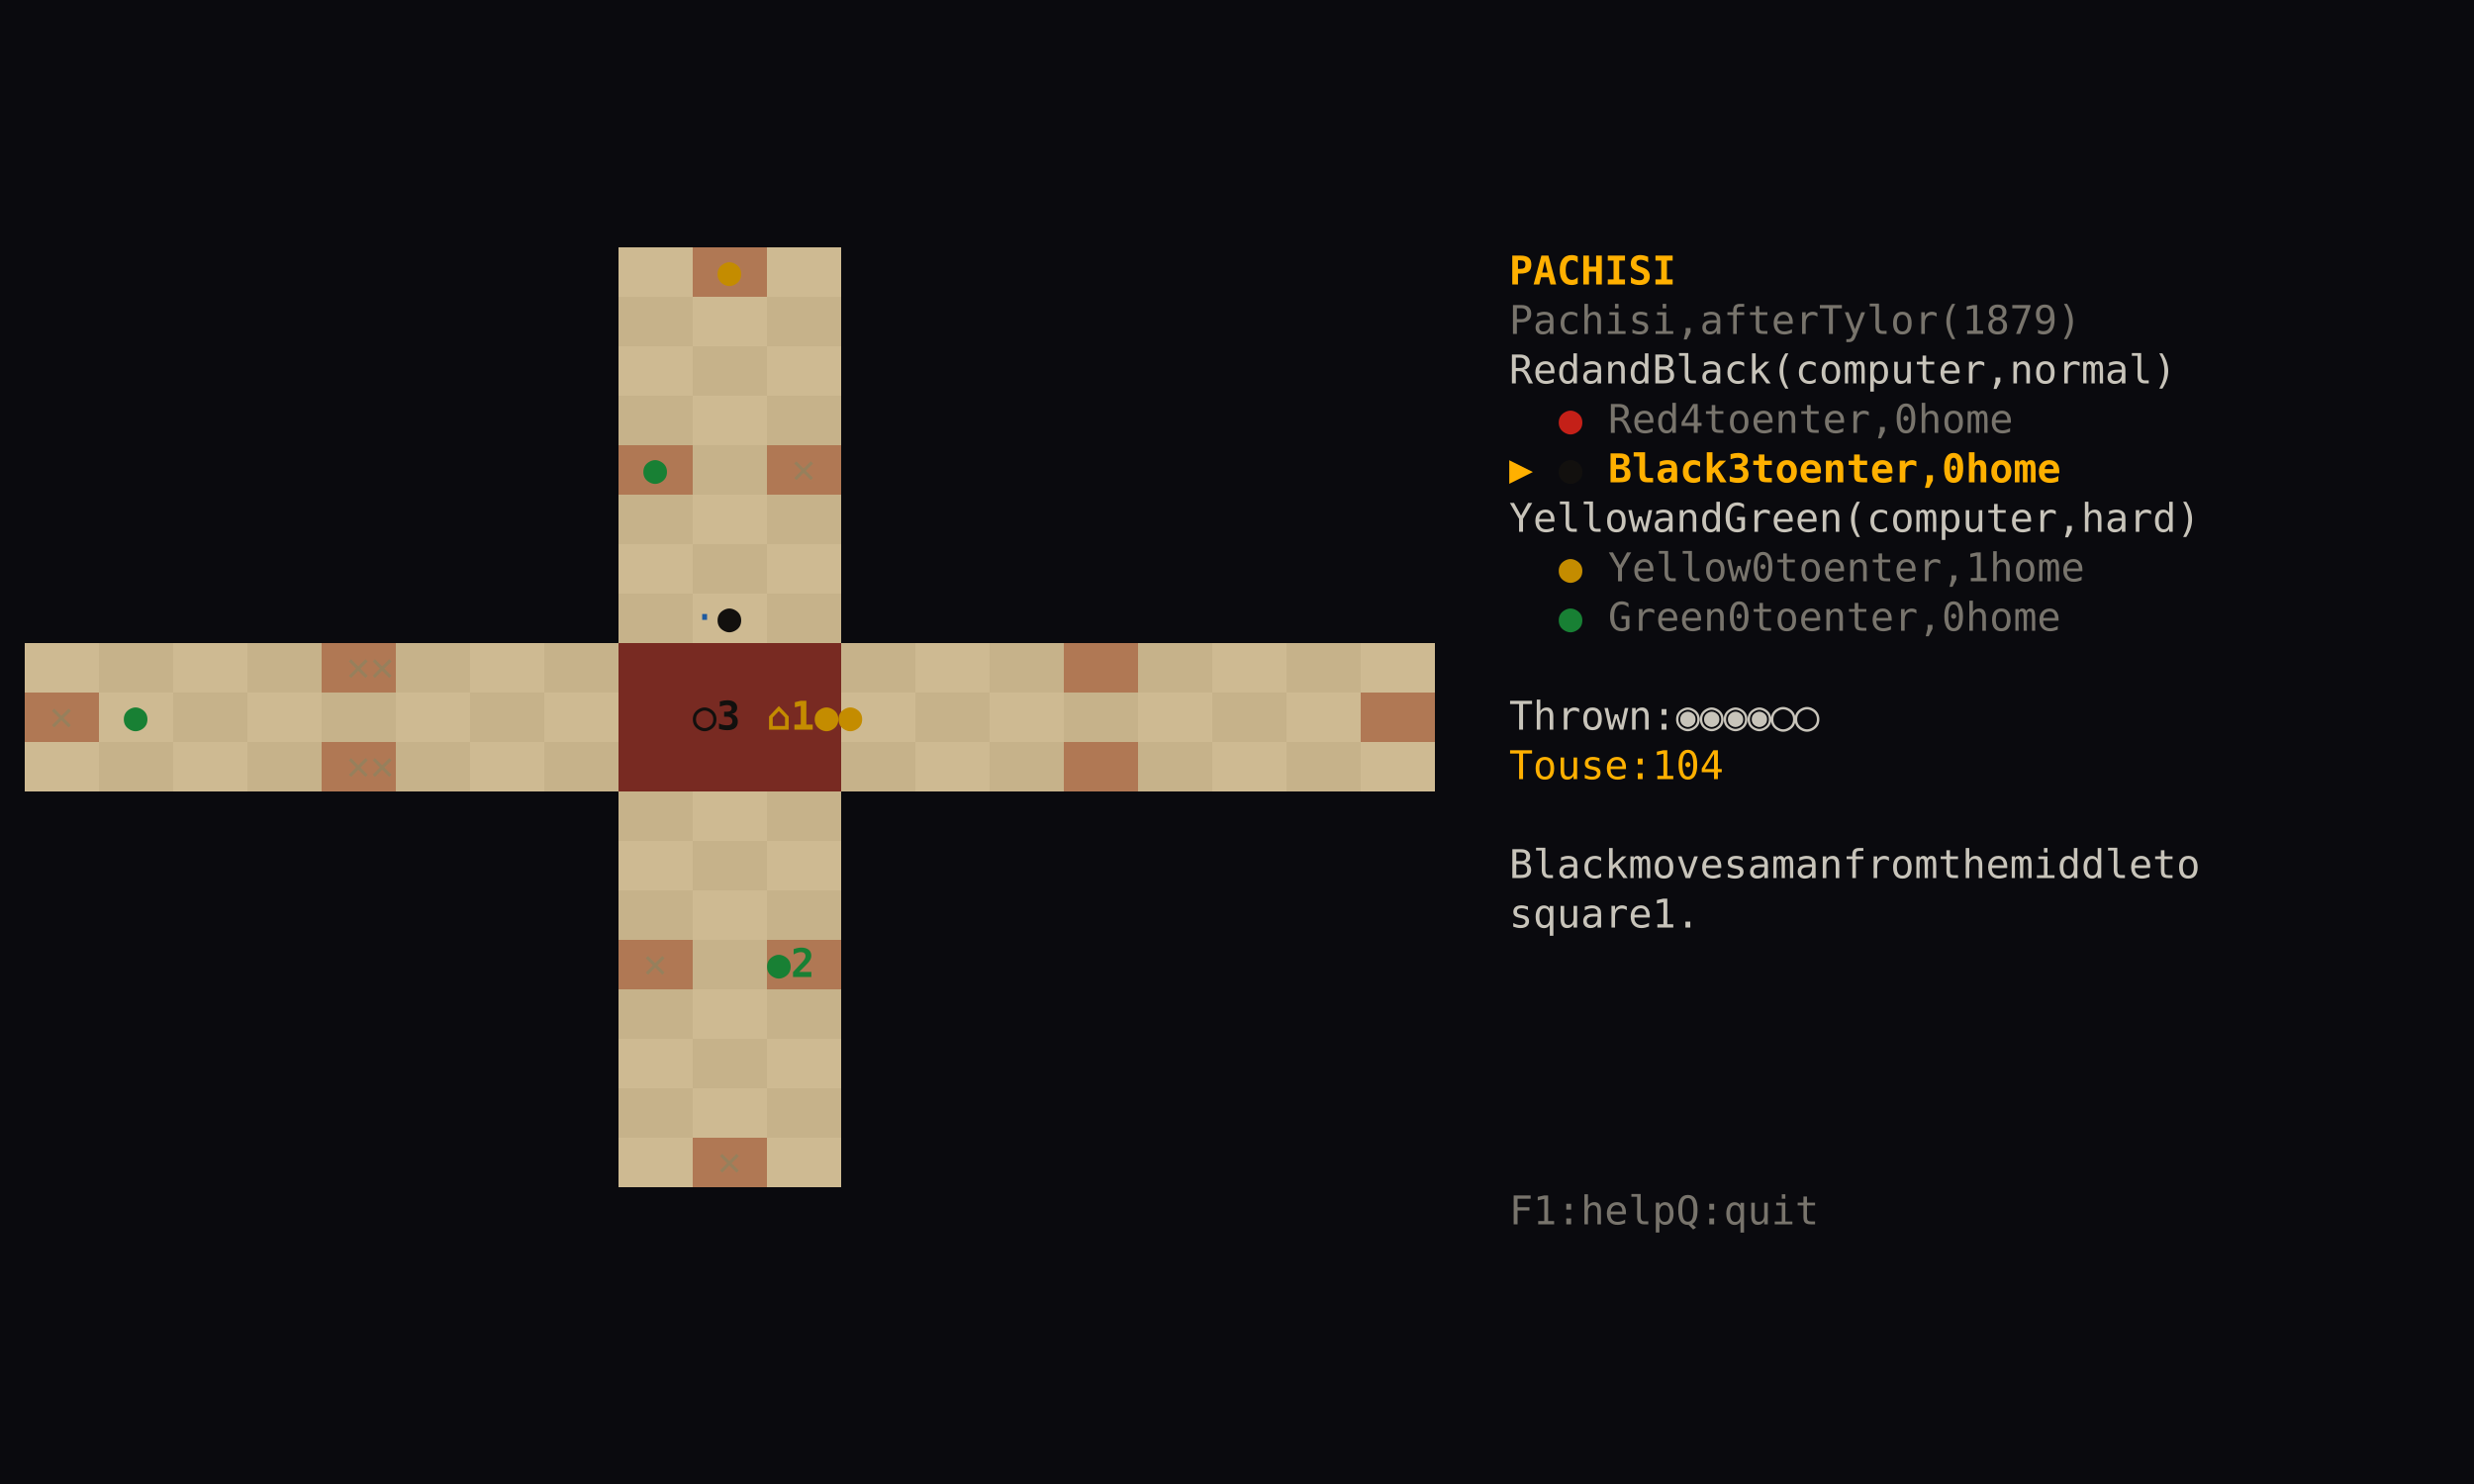
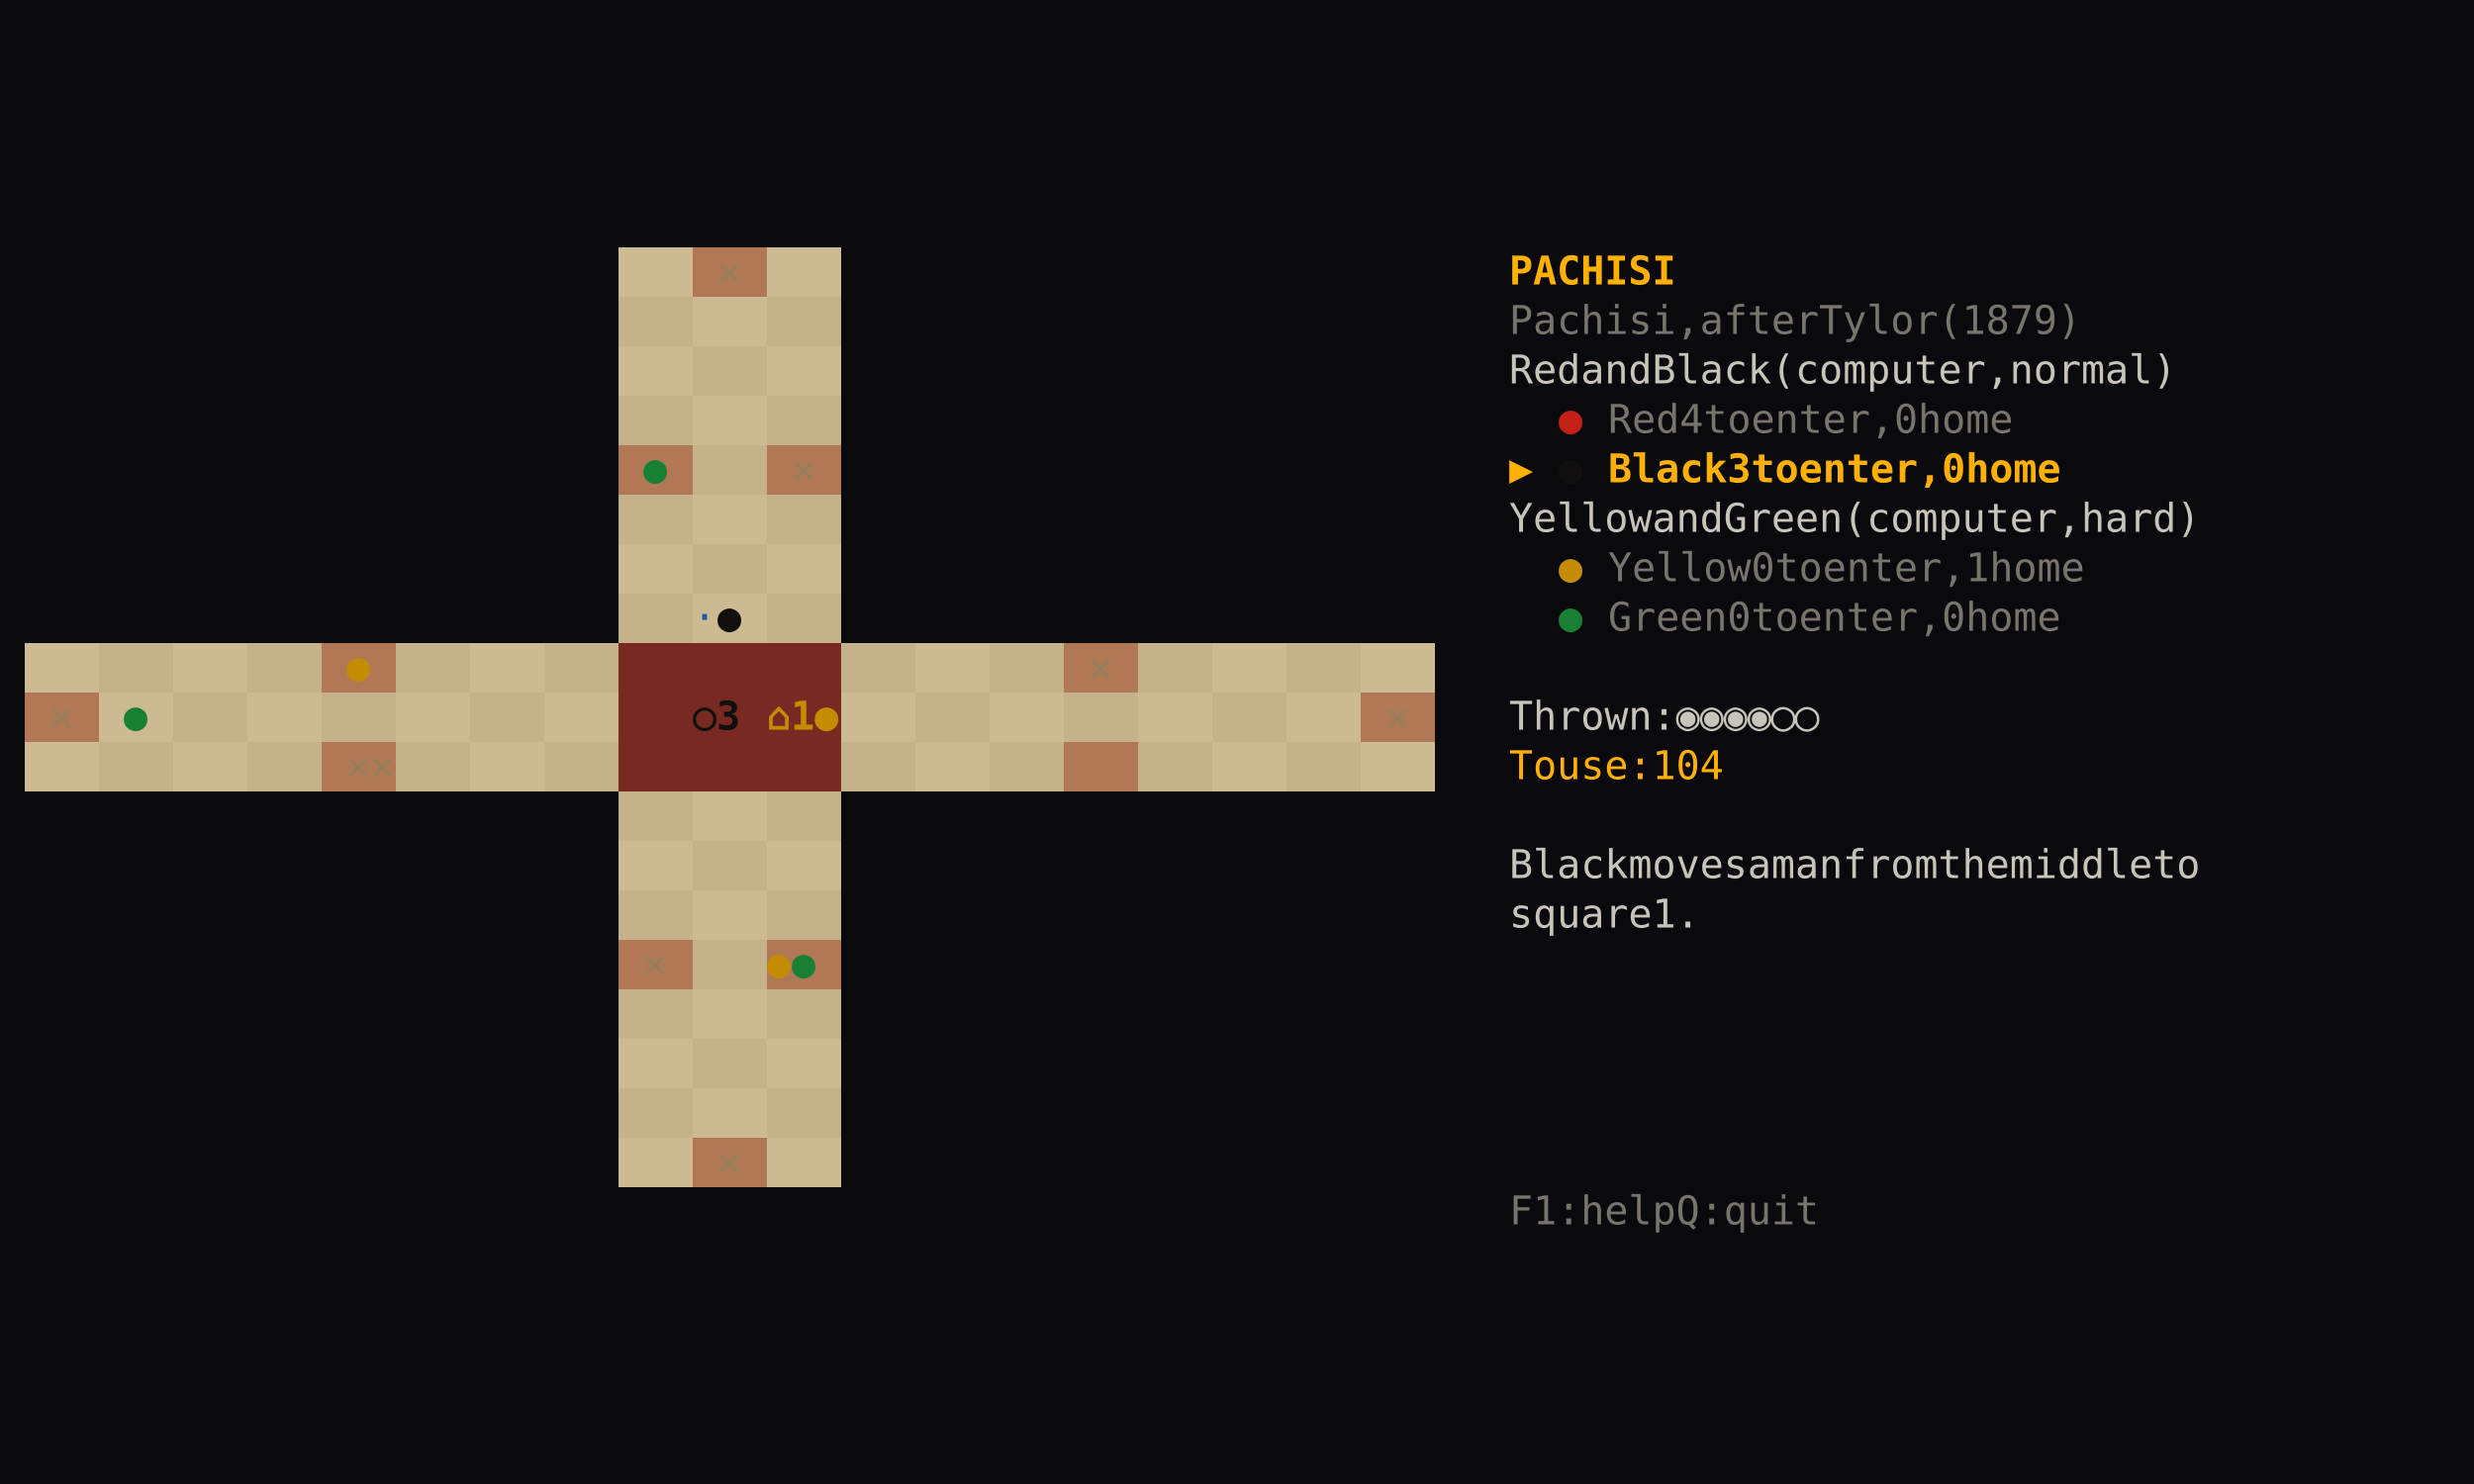
<svg xmlns="http://www.w3.org/2000/svg" viewBox="0 0 1000 600" width="1000" height="600" shape-rendering="crispEdges">
  <rect width="1000" height="600" fill="#101014" />
  <rect x="0" y="0" width="1000" height="20.5" fill="#0a0a0e" />
  <rect x="0" y="20" width="1000" height="20.5" fill="#0a0a0e" />
  <rect x="0" y="40" width="1000" height="20.5" fill="#0a0a0e" />
  <rect x="0" y="60" width="1000" height="20.5" fill="#0a0a0e" />
  <rect x="0" y="80" width="1000" height="20.5" fill="#0a0a0e" />
  <rect x="0" y="100" width="250" height="20.5" fill="#0a0a0e" />
  <rect x="250" y="100" width="30" height="20.5" fill="#ceba92" />
  <rect x="280" y="100" width="30" height="20.5" fill="#b07854" />
  <rect x="310" y="100" width="30" height="20.5" fill="#ceba92" />
  <rect x="340" y="100" width="660" height="20.5" fill="#0a0a0e" />
  <rect x="0" y="120" width="250" height="20.5" fill="#0a0a0e" />
  <rect x="250" y="120" width="30" height="20.5" fill="#c6b28a" />
  <rect x="280" y="120" width="30" height="20.5" fill="#ceba92" />
  <rect x="310" y="120" width="30" height="20.5" fill="#c6b28a" />
  <rect x="340" y="120" width="660" height="20.5" fill="#0a0a0e" />
  <rect x="0" y="140" width="250" height="20.5" fill="#0a0a0e" />
  <rect x="250" y="140" width="30" height="20.5" fill="#ceba92" />
  <rect x="280" y="140" width="30" height="20.5" fill="#c6b28a" />
  <rect x="310" y="140" width="30" height="20.5" fill="#ceba92" />
  <rect x="340" y="140" width="660" height="20.5" fill="#0a0a0e" />
  <rect x="0" y="160" width="250" height="20.5" fill="#0a0a0e" />
  <rect x="250" y="160" width="30" height="20.5" fill="#c6b28a" />
  <rect x="280" y="160" width="30" height="20.5" fill="#ceba92" />
  <rect x="310" y="160" width="30" height="20.5" fill="#c6b28a" />
  <rect x="340" y="160" width="660" height="20.5" fill="#0a0a0e" />
  <rect x="0" y="180" width="250" height="20.5" fill="#0a0a0e" />
  <rect x="250" y="180" width="30" height="20.5" fill="#b07854" />
  <rect x="280" y="180" width="30" height="20.5" fill="#c6b28a" />
  <rect x="310" y="180" width="30" height="20.5" fill="#b07854" />
  <rect x="340" y="180" width="660" height="20.5" fill="#0a0a0e" />
  <rect x="0" y="200" width="250" height="20.5" fill="#0a0a0e" />
  <rect x="250" y="200" width="30" height="20.5" fill="#c6b28a" />
  <rect x="280" y="200" width="30" height="20.5" fill="#ceba92" />
  <rect x="310" y="200" width="30" height="20.5" fill="#c6b28a" />
  <rect x="340" y="200" width="660" height="20.5" fill="#0a0a0e" />
  <rect x="0" y="220" width="250" height="20.5" fill="#0a0a0e" />
  <rect x="250" y="220" width="30" height="20.5" fill="#ceba92" />
  <rect x="280" y="220" width="30" height="20.5" fill="#c6b28a" />
  <rect x="310" y="220" width="30" height="20.5" fill="#ceba92" />
  <rect x="340" y="220" width="660" height="20.5" fill="#0a0a0e" />
  <rect x="0" y="240" width="250" height="20.5" fill="#0a0a0e" />
  <rect x="250" y="240" width="30" height="20.5" fill="#c6b28a" />
  <rect x="280" y="240" width="30" height="20.5" fill="#ceba92" />
  <rect x="310" y="240" width="30" height="20.5" fill="#c6b28a" />
  <rect x="340" y="240" width="660" height="20.5" fill="#0a0a0e" />
  <rect x="0" y="260" width="10" height="20.5" fill="#0a0a0e" />
  <rect x="10" y="260" width="30" height="20.5" fill="#ceba92" />
  <rect x="40" y="260" width="30" height="20.5" fill="#c6b28a" />
  <rect x="70" y="260" width="30" height="20.5" fill="#ceba92" />
  <rect x="100" y="260" width="30" height="20.5" fill="#c6b28a" />
  <rect x="130" y="260" width="30" height="20.5" fill="#b07854" />
  <rect x="160" y="260" width="30" height="20.5" fill="#c6b28a" />
  <rect x="190" y="260" width="30" height="20.5" fill="#ceba92" />
  <rect x="220" y="260" width="30" height="20.5" fill="#c6b28a" />
  <rect x="250" y="260" width="90" height="20.5" fill="#782a22" />
  <rect x="340" y="260" width="30" height="20.5" fill="#c6b28a" />
  <rect x="370" y="260" width="30" height="20.5" fill="#ceba92" />
  <rect x="400" y="260" width="30" height="20.5" fill="#c6b28a" />
  <rect x="430" y="260" width="30" height="20.5" fill="#b07854" />
  <rect x="460" y="260" width="30" height="20.5" fill="#c6b28a" />
  <rect x="490" y="260" width="30" height="20.5" fill="#ceba92" />
  <rect x="520" y="260" width="30" height="20.5" fill="#c6b28a" />
  <rect x="550" y="260" width="30" height="20.5" fill="#ceba92" />
  <rect x="580" y="260" width="420" height="20.5" fill="#0a0a0e" />
  <rect x="0" y="280" width="10" height="20.5" fill="#0a0a0e" />
  <rect x="10" y="280" width="30" height="20.5" fill="#b07854" />
  <rect x="40" y="280" width="30" height="20.5" fill="#ceba92" />
  <rect x="70" y="280" width="30" height="20.5" fill="#c6b28a" />
  <rect x="100" y="280" width="30" height="20.5" fill="#ceba92" />
  <rect x="130" y="280" width="30" height="20.5" fill="#c6b28a" />
  <rect x="160" y="280" width="30" height="20.5" fill="#ceba92" />
  <rect x="190" y="280" width="30" height="20.5" fill="#c6b28a" />
  <rect x="220" y="280" width="30" height="20.5" fill="#ceba92" />
  <rect x="250" y="280" width="90" height="20.5" fill="#782a22" />
  <rect x="340" y="280" width="30" height="20.5" fill="#ceba92" />
  <rect x="370" y="280" width="30" height="20.5" fill="#c6b28a" />
  <rect x="400" y="280" width="30" height="20.5" fill="#ceba92" />
  <rect x="430" y="280" width="30" height="20.5" fill="#c6b28a" />
  <rect x="460" y="280" width="30" height="20.5" fill="#ceba92" />
  <rect x="490" y="280" width="30" height="20.5" fill="#c6b28a" />
  <rect x="520" y="280" width="30" height="20.5" fill="#ceba92" />
  <rect x="550" y="280" width="30" height="20.5" fill="#b07854" />
  <rect x="580" y="280" width="420" height="20.5" fill="#0a0a0e" />
  <rect x="0" y="300" width="10" height="20.5" fill="#0a0a0e" />
  <rect x="10" y="300" width="30" height="20.5" fill="#ceba92" />
  <rect x="40" y="300" width="30" height="20.5" fill="#c6b28a" />
  <rect x="70" y="300" width="30" height="20.5" fill="#ceba92" />
  <rect x="100" y="300" width="30" height="20.5" fill="#c6b28a" />
  <rect x="130" y="300" width="30" height="20.5" fill="#b07854" />
  <rect x="160" y="300" width="30" height="20.5" fill="#c6b28a" />
  <rect x="190" y="300" width="30" height="20.5" fill="#ceba92" />
  <rect x="220" y="300" width="30" height="20.5" fill="#c6b28a" />
  <rect x="250" y="300" width="90" height="20.5" fill="#782a22" />
  <rect x="340" y="300" width="30" height="20.5" fill="#c6b28a" />
  <rect x="370" y="300" width="30" height="20.5" fill="#ceba92" />
  <rect x="400" y="300" width="30" height="20.5" fill="#c6b28a" />
  <rect x="430" y="300" width="30" height="20.5" fill="#b07854" />
  <rect x="460" y="300" width="30" height="20.5" fill="#c6b28a" />
  <rect x="490" y="300" width="30" height="20.5" fill="#ceba92" />
  <rect x="520" y="300" width="30" height="20.5" fill="#c6b28a" />
  <rect x="550" y="300" width="30" height="20.5" fill="#ceba92" />
  <rect x="580" y="300" width="420" height="20.5" fill="#0a0a0e" />
  <rect x="0" y="320" width="250" height="20.5" fill="#0a0a0e" />
  <rect x="250" y="320" width="30" height="20.5" fill="#c6b28a" />
  <rect x="280" y="320" width="30" height="20.5" fill="#ceba92" />
  <rect x="310" y="320" width="30" height="20.5" fill="#c6b28a" />
  <rect x="340" y="320" width="660" height="20.5" fill="#0a0a0e" />
  <rect x="0" y="340" width="250" height="20.5" fill="#0a0a0e" />
  <rect x="250" y="340" width="30" height="20.5" fill="#ceba92" />
  <rect x="280" y="340" width="30" height="20.5" fill="#c6b28a" />
  <rect x="310" y="340" width="30" height="20.5" fill="#ceba92" />
  <rect x="340" y="340" width="660" height="20.5" fill="#0a0a0e" />
  <rect x="0" y="360" width="250" height="20.5" fill="#0a0a0e" />
  <rect x="250" y="360" width="30" height="20.5" fill="#c6b28a" />
  <rect x="280" y="360" width="30" height="20.5" fill="#ceba92" />
  <rect x="310" y="360" width="30" height="20.5" fill="#c6b28a" />
  <rect x="340" y="360" width="660" height="20.5" fill="#0a0a0e" />
  <rect x="0" y="380" width="250" height="20.5" fill="#0a0a0e" />
  <rect x="250" y="380" width="30" height="20.5" fill="#b07854" />
  <rect x="280" y="380" width="30" height="20.5" fill="#c6b28a" />
  <rect x="310" y="380" width="30" height="20.5" fill="#b07854" />
  <rect x="340" y="380" width="660" height="20.5" fill="#0a0a0e" />
  <rect x="0" y="400" width="250" height="20.5" fill="#0a0a0e" />
  <rect x="250" y="400" width="30" height="20.5" fill="#c6b28a" />
  <rect x="280" y="400" width="30" height="20.5" fill="#ceba92" />
  <rect x="310" y="400" width="30" height="20.5" fill="#c6b28a" />
  <rect x="340" y="400" width="660" height="20.5" fill="#0a0a0e" />
  <rect x="0" y="420" width="250" height="20.5" fill="#0a0a0e" />
  <rect x="250" y="420" width="30" height="20.5" fill="#ceba92" />
  <rect x="280" y="420" width="30" height="20.5" fill="#c6b28a" />
  <rect x="310" y="420" width="30" height="20.5" fill="#ceba92" />
  <rect x="340" y="420" width="660" height="20.5" fill="#0a0a0e" />
  <rect x="0" y="440" width="250" height="20.5" fill="#0a0a0e" />
  <rect x="250" y="440" width="30" height="20.5" fill="#c6b28a" />
  <rect x="280" y="440" width="30" height="20.5" fill="#ceba92" />
  <rect x="310" y="440" width="30" height="20.5" fill="#c6b28a" />
  <rect x="340" y="440" width="660" height="20.5" fill="#0a0a0e" />
  <rect x="0" y="460" width="250" height="20.5" fill="#0a0a0e" />
  <rect x="250" y="460" width="30" height="20.5" fill="#ceba92" />
  <rect x="280" y="460" width="30" height="20.5" fill="#b07854" />
  <rect x="310" y="460" width="30" height="20.5" fill="#ceba92" />
  <rect x="340" y="460" width="660" height="20.5" fill="#0a0a0e" />
  <rect x="0" y="480" width="1000" height="20.5" fill="#0a0a0e" />
  <rect x="0" y="500" width="1000" height="20.5" fill="#0a0a0e" />
  <rect x="0" y="520" width="1000" height="20.5" fill="#0a0a0e" />
  <rect x="0" y="540" width="1000" height="20.5" fill="#0a0a0e" />
  <rect x="0" y="560" width="1000" height="20.5" fill="#0a0a0e" />
  <rect x="0" y="580" width="1000" height="20.5" fill="#0a0a0e" />
  <g font-family="DejaVu Sans Mono, Menlo, Consolas, monospace" font-size="16" xml:space="preserve">
-     <text x="290" y="115" fill="#c48c00" font-weight="bold">●</text>
+     <text x="290" y="115" fill="#96805c">✕</text>
    <text x="610 620 630 640 650 660 670" y="115" fill="#ffb000" font-weight="bold">PACHISI</text>
    <text x="610 620 630 640 650 660 670 680 700 710 720 730 740 760 770 780 790 800 820 830 840 850 860 870" y="135" fill="#78746c">Pachisi,afterTylor(1879)</text>
    <text x="610 620 630 650 660 670 690 700 710 720 730 750 760 770 780 790 800 810 820 830 840 860 870 880 890 900 910 920" y="155" fill="#c8c4ba">RedandBlack(computer,normal)</text>
    <text x="630" y="175" fill="#c42018" font-weight="bold">●</text>
    <text x="650 660 670 720 740 750 770 780 790 800 810 820 840 860 870 880 890" y="175" fill="#78746c">Red4toenter,0home</text>
    <text x="260" y="195" fill="#188034" font-weight="bold">●</text>
    <text x="320" y="195" fill="#96805c">✕</text>
    <text x="610" y="195" fill="#ffb000" font-weight="bold">▶</text>
    <text x="630" y="195" fill="#12100e" font-weight="bold">●</text>
    <text x="650 660 670 680 690 720 740 750 770 780 790 800 810 820 840 860 870 880 890" y="195" fill="#ffb000" font-weight="bold">Black3toenter,0home</text>
    <text x="610 620 630 640 650 660 680 690 700 720 730 740 750 760 780 790 800 810 820 830 840 850 860 870 890 900 910 920 930" y="215" fill="#c8c4ba">YellowandGreen(computer,hard)</text>
    <text x="630" y="235" fill="#c48c00" font-weight="bold">●</text>
    <text x="650 660 670 680 690 700 720 740 750 770 780 790 800 810 820 840 860 870 880 890" y="235" fill="#78746c">Yellow0toenter,1home</text>
    <text x="280" y="255" fill="#1e5aa0">·</text>
    <text x="290" y="255" fill="#12100e" font-weight="bold">●</text>
    <text x="630" y="255" fill="#188034" font-weight="bold">●</text>
    <text x="650 660 670 680 690 720 740 750 770 780 790 800 810 820 840 860 870 880 890" y="255" fill="#78746c">Green0toenter,0home</text>
-     <text x="140 440" y="275" fill="#96805c">✕✕</text>
+     <text x="140" y="275" fill="#c48c00" font-weight="bold">●</text>
+     <text x="440" y="275" fill="#96805c">✕</text>
    <text x="20" y="295" fill="#96805c">✕</text>
    <text x="50" y="295" fill="#188034" font-weight="bold">●</text>
    <text x="280 290" y="295" fill="#12100e" font-weight="bold">○3</text>
-     <text x="310 320 500 560" y="295" fill="#c48c00" font-weight="bold">⌂1●●</text>
+     <text x="310 320 500" y="295" fill="#c48c00" font-weight="bold">⌂1●</text>
+     <text x="560" y="295" fill="#96805c">✕</text>
    <text x="610 620 630 640 650 660 670 690 700 710 720 730 740" y="295" fill="#c8c4ba">Thrown:◉◉◉◉◯◯</text>
    <text x="140 440" y="315" fill="#96805c">✕✕</text>
    <text x="610 620 640 650 660 670 690 700 720" y="315" fill="#ffb000">Touse:104</text>
    <text x="610 620 630 640 650 670 680 690 700 710 730 750 760 770 790 800 810 820 840 850 860 880 890 900 910 920 930 950 960" y="355" fill="#c8c4ba">Blackmovesamanfromthemiddleto</text>
    <text x="610 620 630 640 650 660 680 690" y="375" fill="#c8c4ba">square1.</text>
    <text x="260" y="395" fill="#96805c">✕</text>
-     <text x="310 320" y="395" fill="#188034" font-weight="bold">●2</text>
+     <text x="310" y="395" fill="#c48c00" font-weight="bold">●</text>
+     <text x="320" y="395" fill="#188034" font-weight="bold">●</text>
    <text x="290" y="475" fill="#96805c">✕</text>
    <text x="610 620 630 650 660 670 680 720 730 750 760 770 780" y="495" fill="#78746c">F1:helpQ:quit</text>
  </g>
</svg>
